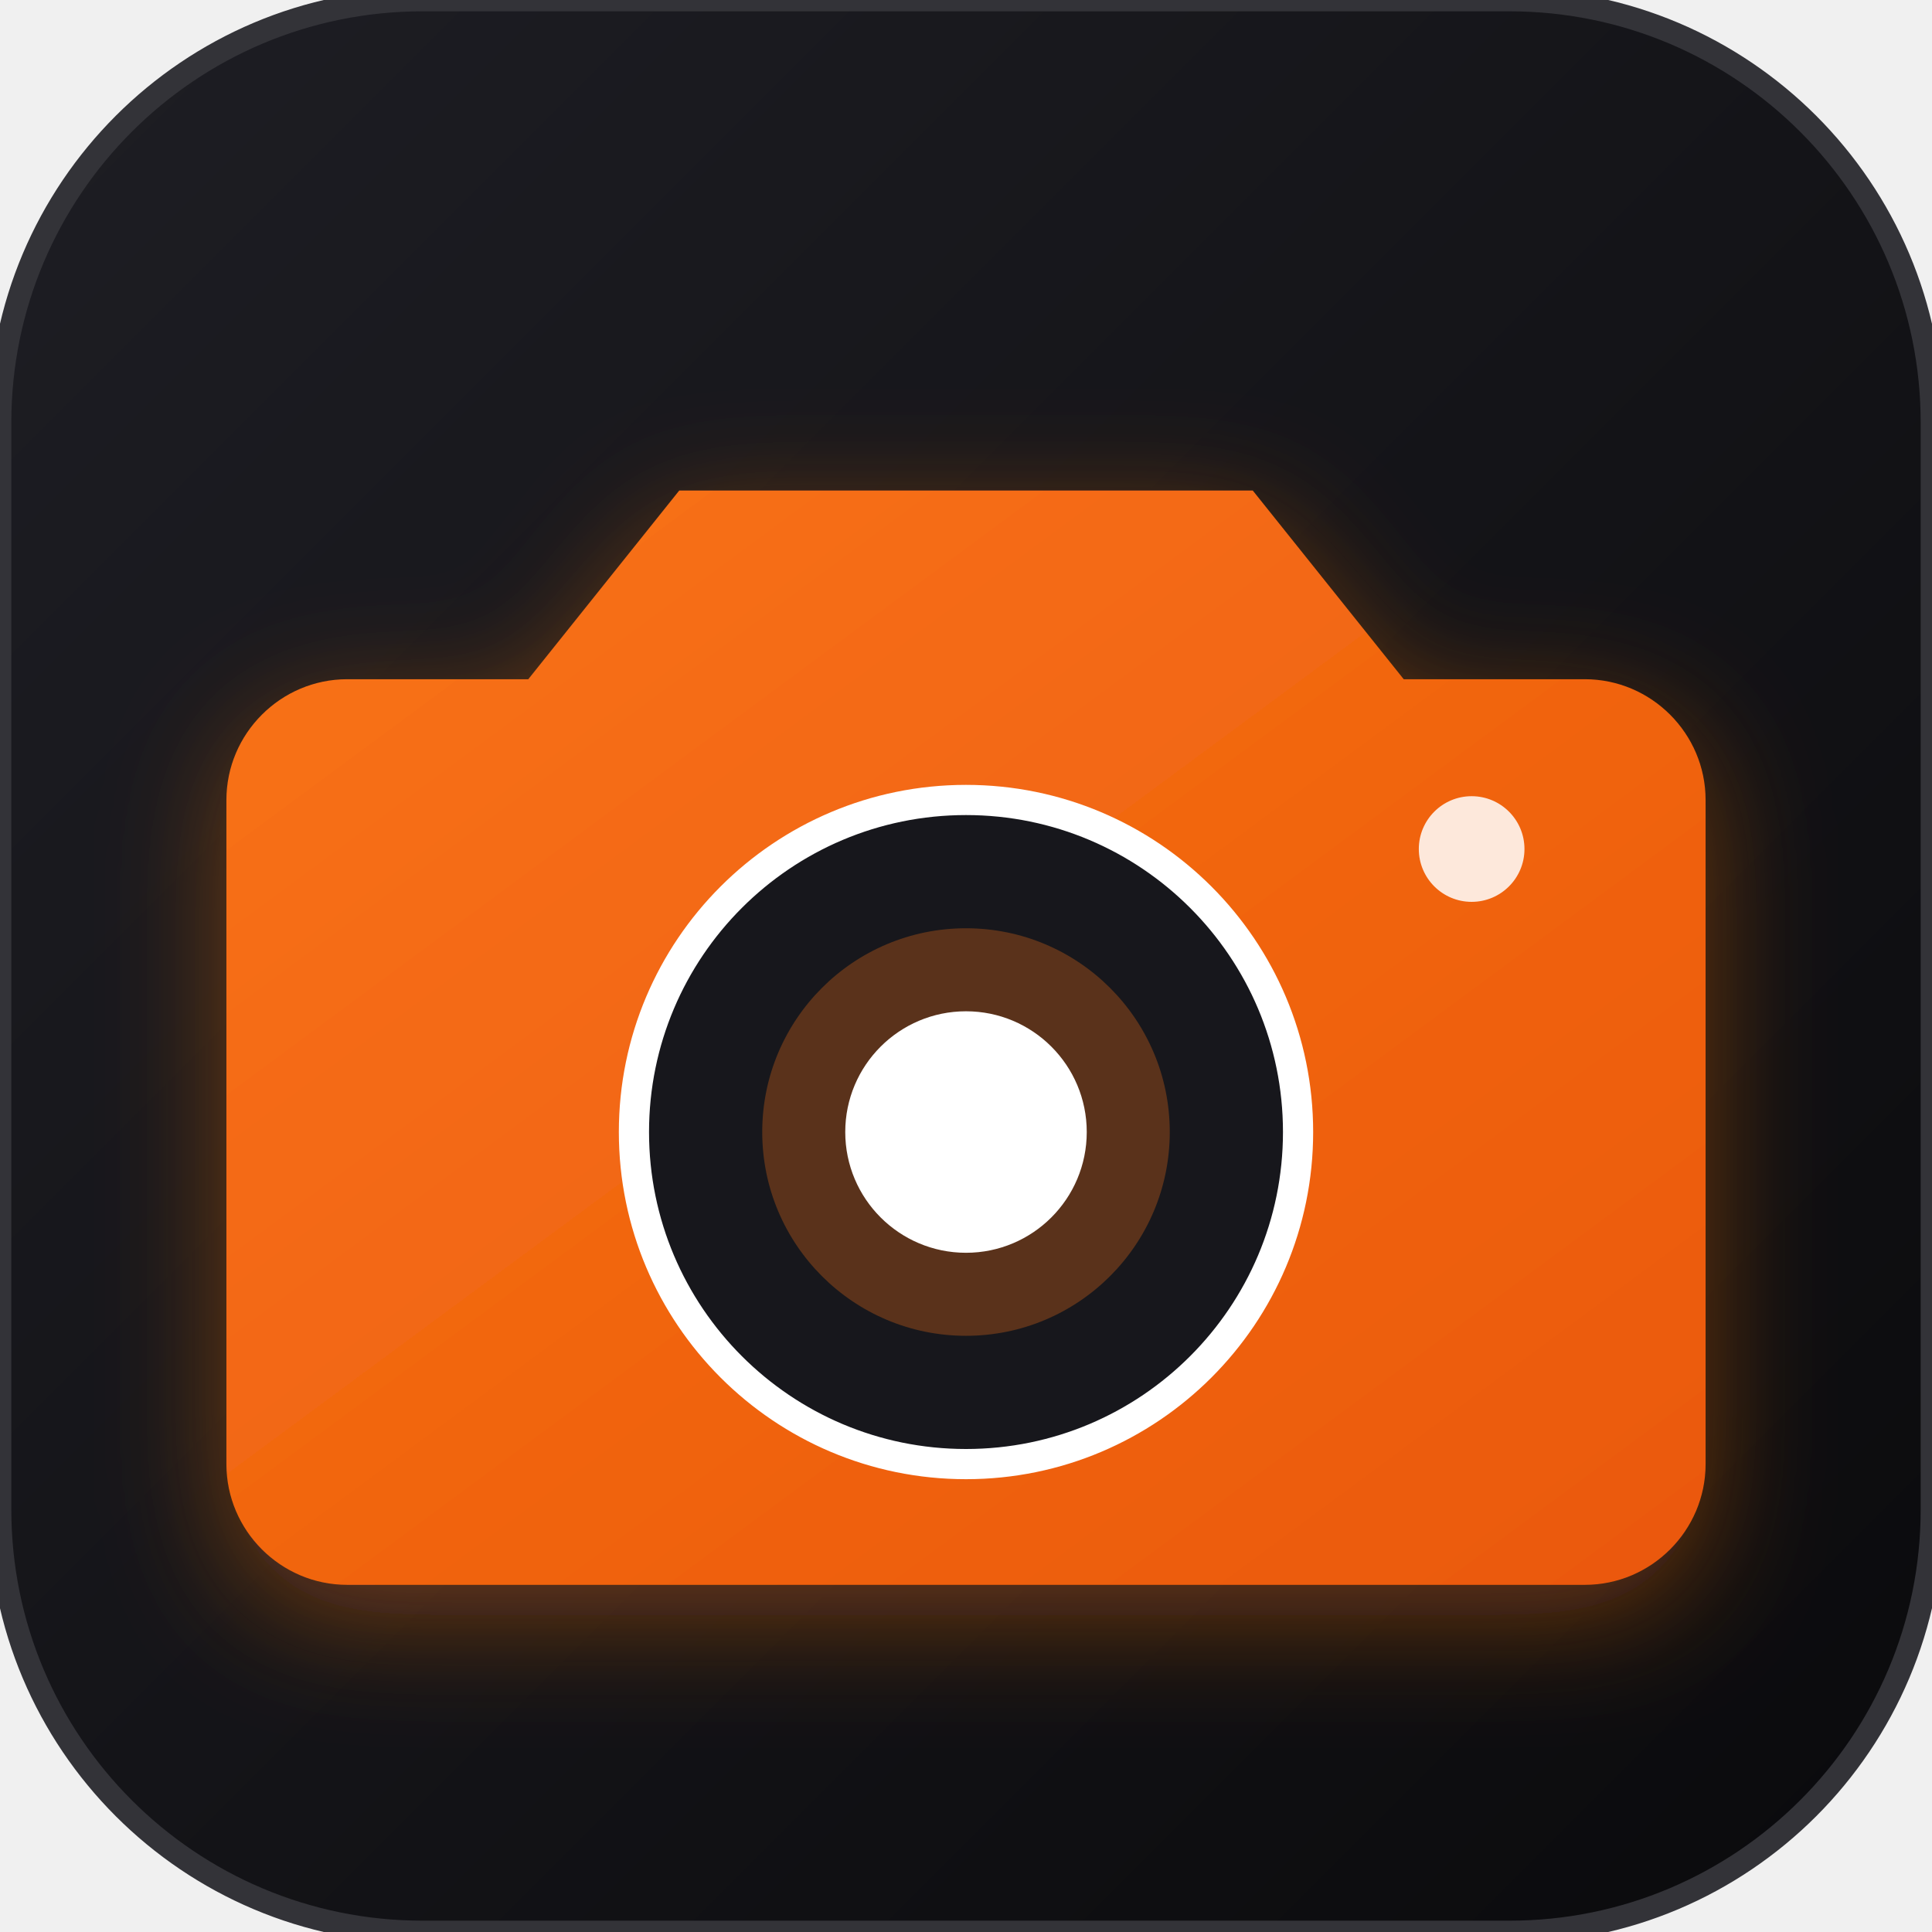
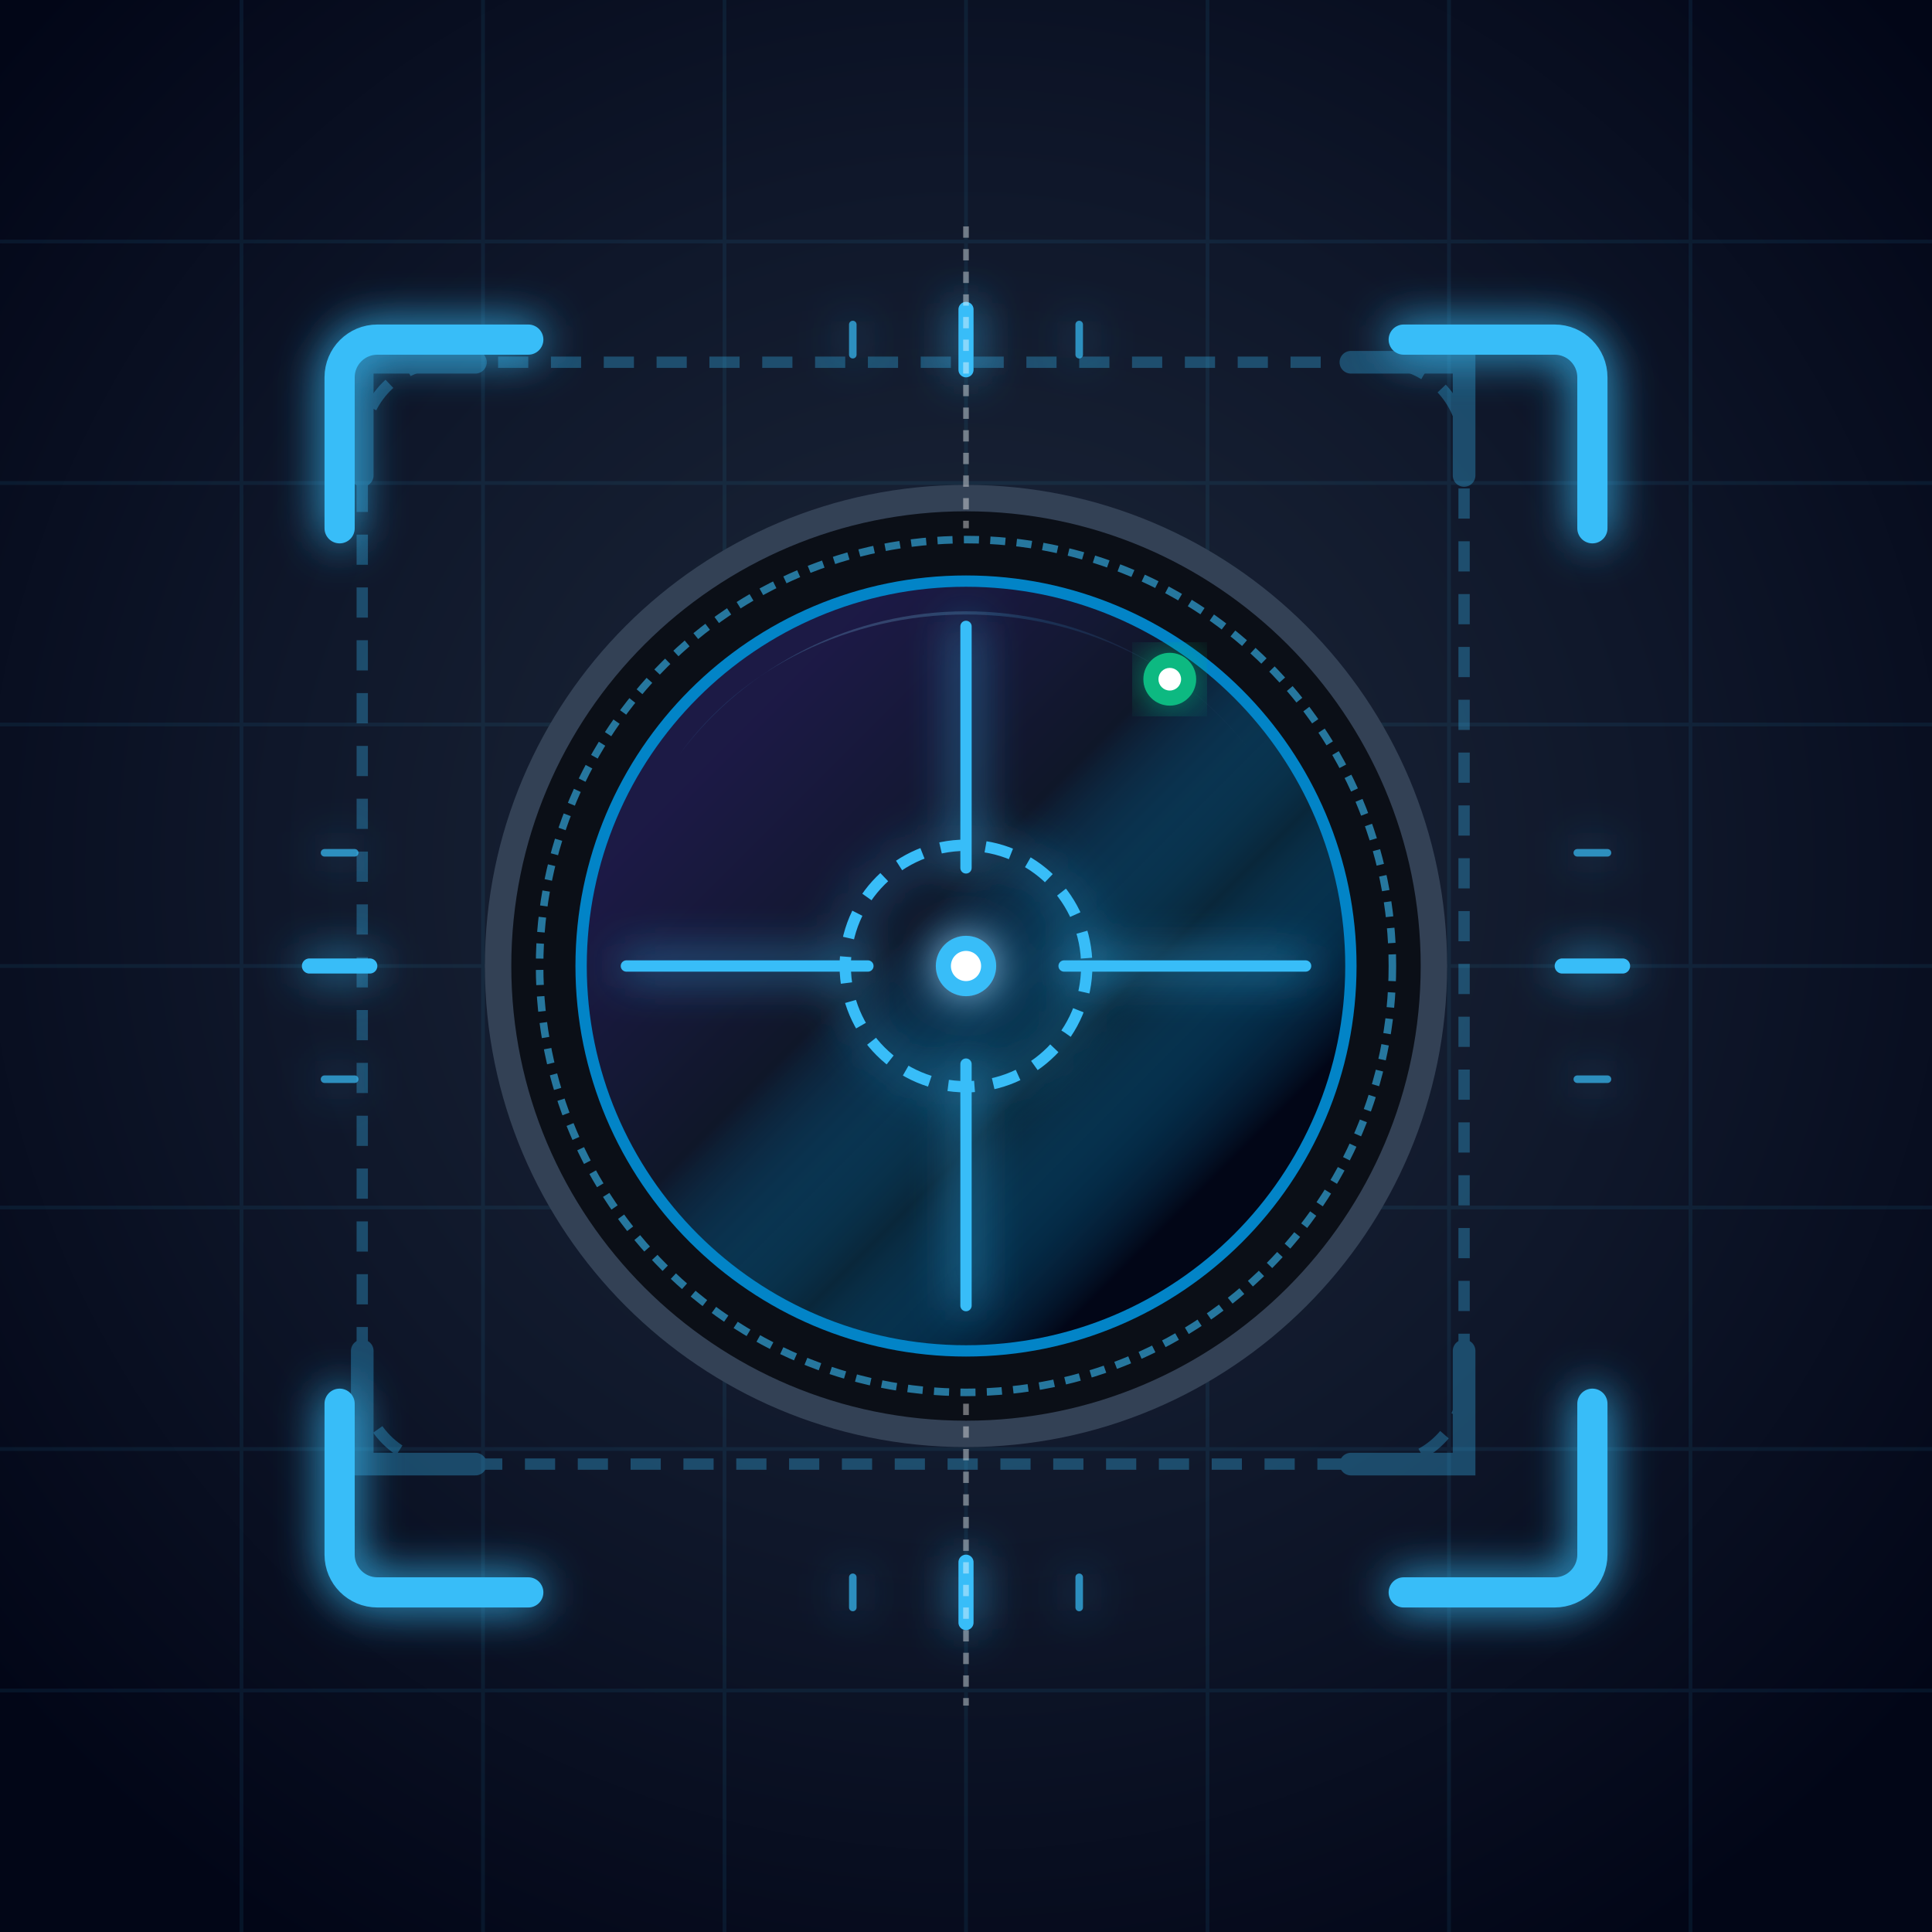
- <svg xmlns="http://www.w3.org/2000/svg" viewBox="0 0 512 512" width="512" height="512">
+ <svg xmlns="http://www.w3.org/2000/svg" viewBox="0 0 1024 1024" width="1024" height="1024">
  <defs>
-     <linearGradient id="bgGrad" x1="0%" y1="0%" x2="100%" y2="100%">
-       <stop offset="0%" stop-color="#1e1e24" />
-       <stop offset="100%" stop-color="#0a0a0c" />
+     <radialGradient id="spaceGlow" cx="50%" cy="45%" r="65%">
+       <stop offset="0%" stop-color="#1e293b" />
+       <stop offset="55%" stop-color="#0f172a" />
+       <stop offset="100%" stop-color="#020617" />
+     </radialGradient>
+     <linearGradient id="neonCyan" x1="0%" y1="0%" x2="100%" y2="100%">
+       <stop offset="0%" stop-color="#38bdf8" />
+       <stop offset="50%" stop-color="#0284c7" />
+       <stop offset="100%" stop-color="#0369a1" />
    </linearGradient>
-     <linearGradient id="brandGrad" x1="0%" y1="0%" x2="100%" y2="100%">
-       <stop offset="0%" stop-color="#f97316" />
-       <stop offset="100%" stop-color="#ea580c" />
+     <linearGradient id="laserGlow" x1="0%" y1="0%" x2="100%" y2="0%">
+       <stop offset="0%" stop-color="#38bdf8" stop-opacity="0" />
+       <stop offset="50%" stop-color="#38bdf8" stop-opacity="1" />
+       <stop offset="100%" stop-color="#38bdf8" stop-opacity="0" />
    </linearGradient>
-     <filter id="glow" x="-20%" y="-20%" width="140%" height="140%">
-       <feDropShadow dx="0" dy="8" stdDeviation="16" flood-color="#f97316" flood-opacity="0.4" />
+     <linearGradient id="lensGlass" x1="20%" y1="20%" x2="80%" y2="80%">
+       <stop offset="0%" stop-color="#1e1b4b" stop-opacity="0.9" />
+       <stop offset="40%" stop-color="#0f172a" stop-opacity="0.95" />
+       <stop offset="70%" stop-color="#0284c7" stop-opacity="0.2" />
+       <stop offset="100%" stop-color="#020617" stop-opacity="0.98" />
+     </linearGradient>
+     <linearGradient id="glassReflection" x1="0%" y1="0%" x2="100%" y2="100%">
+       <stop offset="0%" stop-color="#ffffff" stop-opacity="0.35" />
+       <stop offset="35%" stop-color="#38bdf8" stop-opacity="0.15" />
+       <stop offset="70%" stop-color="#818cf8" stop-opacity="0.05" />
+       <stop offset="100%" stop-color="#ffffff" stop-opacity="0" />
+     </linearGradient>
+     <filter id="glowCyan" x="-20%" y="-20%" width="140%" height="140%">
+       <feGaussianBlur stdDeviation="12" result="blur" />
+       <feMerge>
+         <feMergeNode in="blur" />
+         <feMergeNode in="SourceGraphic" />
+       </feMerge>
+     </filter>
+     <filter id="subtleGlow" x="-30%" y="-30%" width="160%" height="160%">
+       <feGaussianBlur stdDeviation="24" result="blur" />
+       <feMerge>
+         <feMergeNode in="blur" />
+         <feMergeNode in="SourceGraphic" />
+       </feMerge>
    </filter>
  </defs>
-   <rect width="512" height="512" rx="112" fill="url(#bgGrad)" stroke="#333338" stroke-width="6" />
-   <path d="M140 180 L180 130 L332 130 L372 180 L420 180 C437.6 180 452 194.4 452 212 L452 388 C452 405.6 437.6 420 420 420 L92 420 C74.4 420 60 405.6 60 388 L60 212 C60 194.4 74.4 180 92 180 Z" fill="url(#brandGrad)" filter="url(#glow)" />
-   <circle cx="256" cy="300" r="88" fill="#17171c" stroke="#ffffff" stroke-width="8" />
-   <circle cx="256" cy="300" r="54" fill="#f97316" opacity="0.3" />
-   <circle cx="256" cy="300" r="32" fill="#ffffff" />
-   <circle cx="272" cy="286" r="10" fill="#ffffff" opacity="0.8" />
-   <circle cx="390" cy="225" r="14" fill="#ffffff" opacity="0.85" />
+   <rect width="1024" height="1024" fill="url(#spaceGlow)" />
+   <g opacity="0.08" stroke="#38bdf8" stroke-width="2">
+     <line x1="128" y1="0" x2="128" y2="1024" />
+     <line x1="256" y1="0" x2="256" y2="1024" />
+     <line x1="384" y1="0" x2="384" y2="1024" />
+     <line x1="512" y1="0" x2="512" y2="1024" />
+     <line x1="640" y1="0" x2="640" y2="1024" />
+     <line x1="768" y1="0" x2="768" y2="1024" />
+     <line x1="896" y1="0" x2="896" y2="1024" />
+     <line x1="0" y1="128" x2="1024" y2="128" />
+     <line x1="0" y1="256" x2="1024" y2="256" />
+     <line x1="0" y1="384" x2="1024" y2="384" />
+     <line x1="0" y1="512" x2="1024" y2="512" />
+     <line x1="0" y1="640" x2="1024" y2="640" />
+     <line x1="0" y1="768" x2="1024" y2="768" />
+     <line x1="0" y1="896" x2="1024" y2="896" />
+   </g>
+   <g opacity="0.32" transform="translate(-28, -28)">
+     <rect x="220" y="220" width="584" height="584" rx="44" fill="none" stroke="#38bdf8" stroke-width="6" stroke-dasharray="16 12" />
+     <path d="M 220 280 L 220 220 L 280 220" fill="none" stroke="#38bdf8" stroke-width="12" stroke-linecap="round" />
+     <path d="M 804 280 L 804 220 L 744 220" fill="none" stroke="#38bdf8" stroke-width="12" stroke-linecap="round" />
+     <path d="M 220 744 L 220 804 L 280 804" fill="none" stroke="#38bdf8" stroke-width="12" stroke-linecap="round" />
+     <path d="M 804 744 L 804 804 L 744 804" fill="none" stroke="#38bdf8" stroke-width="12" stroke-linecap="round" />
+   </g>
+   <g filter="url(#glowCyan)">
+     <path d="M 180 280 L 180 200 C 180 188.95 188.95 180 200 180 L 280 180" fill="none" stroke="#38bdf8" stroke-width="16" stroke-linecap="round" />
+     <path d="M 844 280 L 844 200 C 844 188.95 835.05 180 824 180 L 744 180" fill="none" stroke="#38bdf8" stroke-width="16" stroke-linecap="round" />
+     <path d="M 180 744 L 180 824 C 180 835.05 188.95 844 200 844 L 280 844" fill="none" stroke="#38bdf8" stroke-width="16" stroke-linecap="round" />
+     <path d="M 844 744 L 844 824 C 844 835.05 835.05 844 824 844 L 744 844" fill="none" stroke="#38bdf8" stroke-width="16" stroke-linecap="round" />
+     <line x1="512" y1="164" x2="512" y2="196" stroke="#38bdf8" stroke-width="8" stroke-linecap="round" />
+     <line x1="452" y1="172" x2="452" y2="188" stroke="#38bdf8" stroke-width="4" stroke-linecap="round" opacity="0.7" />
+     <line x1="572" y1="172" x2="572" y2="188" stroke="#38bdf8" stroke-width="4" stroke-linecap="round" opacity="0.7" />
+     <line x1="512" y1="828" x2="512" y2="860" stroke="#38bdf8" stroke-width="8" stroke-linecap="round" />
+     <line x1="452" y1="836" x2="452" y2="852" stroke="#38bdf8" stroke-width="4" stroke-linecap="round" opacity="0.7" />
+     <line x1="572" y1="836" x2="572" y2="852" stroke="#38bdf8" stroke-width="4" stroke-linecap="round" opacity="0.7" />
+     <line x1="164" y1="512" x2="196" y2="512" stroke="#38bdf8" stroke-width="8" stroke-linecap="round" />
+     <line x1="172" y1="452" x2="188" y2="452" stroke="#38bdf8" stroke-width="4" stroke-linecap="round" opacity="0.7" />
+     <line x1="172" y1="572" x2="188" y2="572" stroke="#38bdf8" stroke-width="4" stroke-linecap="round" opacity="0.7" />
+     <line x1="828" y1="512" x2="860" y2="512" stroke="#38bdf8" stroke-width="8" stroke-linecap="round" />
+     <line x1="836" y1="452" x2="852" y2="452" stroke="#38bdf8" stroke-width="4" stroke-linecap="round" opacity="0.7" />
+     <line x1="836" y1="572" x2="852" y2="572" stroke="#38bdf8" stroke-width="4" stroke-linecap="round" opacity="0.7" />
+   </g>
+   <circle cx="512" cy="512" r="248" fill="#0b0f17" stroke="#334155" stroke-width="14" />
+   <circle cx="512" cy="512" r="226" fill="none" stroke="#38bdf8" stroke-width="4" opacity="0.6" stroke-dasharray="8 6" />
+   <circle cx="512" cy="512" r="204" fill="url(#lensGlass)" stroke="#0284c7" stroke-width="6" />
+   <path d="M 360 400 A 190 190 0 0 1 664 400 A 180 160 0 0 0 360 400 Z" fill="url(#glassReflection)" />
+   <g filter="url(#glowCyan)">
+     <line x1="332" y1="512" x2="460" y2="512" stroke="#38bdf8" stroke-width="6" stroke-linecap="round" />
+     <line x1="564" y1="512" x2="692" y2="512" stroke="#38bdf8" stroke-width="6" stroke-linecap="round" />
+     <line x1="512" y1="332" x2="512" y2="460" stroke="#38bdf8" stroke-width="6" stroke-linecap="round" />
+     <line x1="512" y1="564" x2="512" y2="692" stroke="#38bdf8" stroke-width="6" stroke-linecap="round" />
+     <circle cx="512" cy="512" r="64" fill="none" stroke="#38bdf8" stroke-width="6" stroke-dasharray="14 10" />
+     <circle cx="512" cy="512" r="16" fill="#38bdf8" />
+     <circle cx="512" cy="512" r="8" fill="#ffffff" />
+   </g>
+   <line x1="512" y1="120" x2="512" y2="280" stroke="#ffffff" stroke-width="3" opacity="0.4" stroke-dasharray="6 6" />
+   <line x1="512" y1="744" x2="512" y2="904" stroke="#ffffff" stroke-width="3" opacity="0.4" stroke-dasharray="6 6" />
+   <g transform="translate(620, 360)">
+     <circle cx="0" cy="0" r="14" fill="#10b981" filter="url(#glowCyan)" />
+     <circle cx="0" cy="0" r="6" fill="#ffffff" />
+   </g>
</svg>
